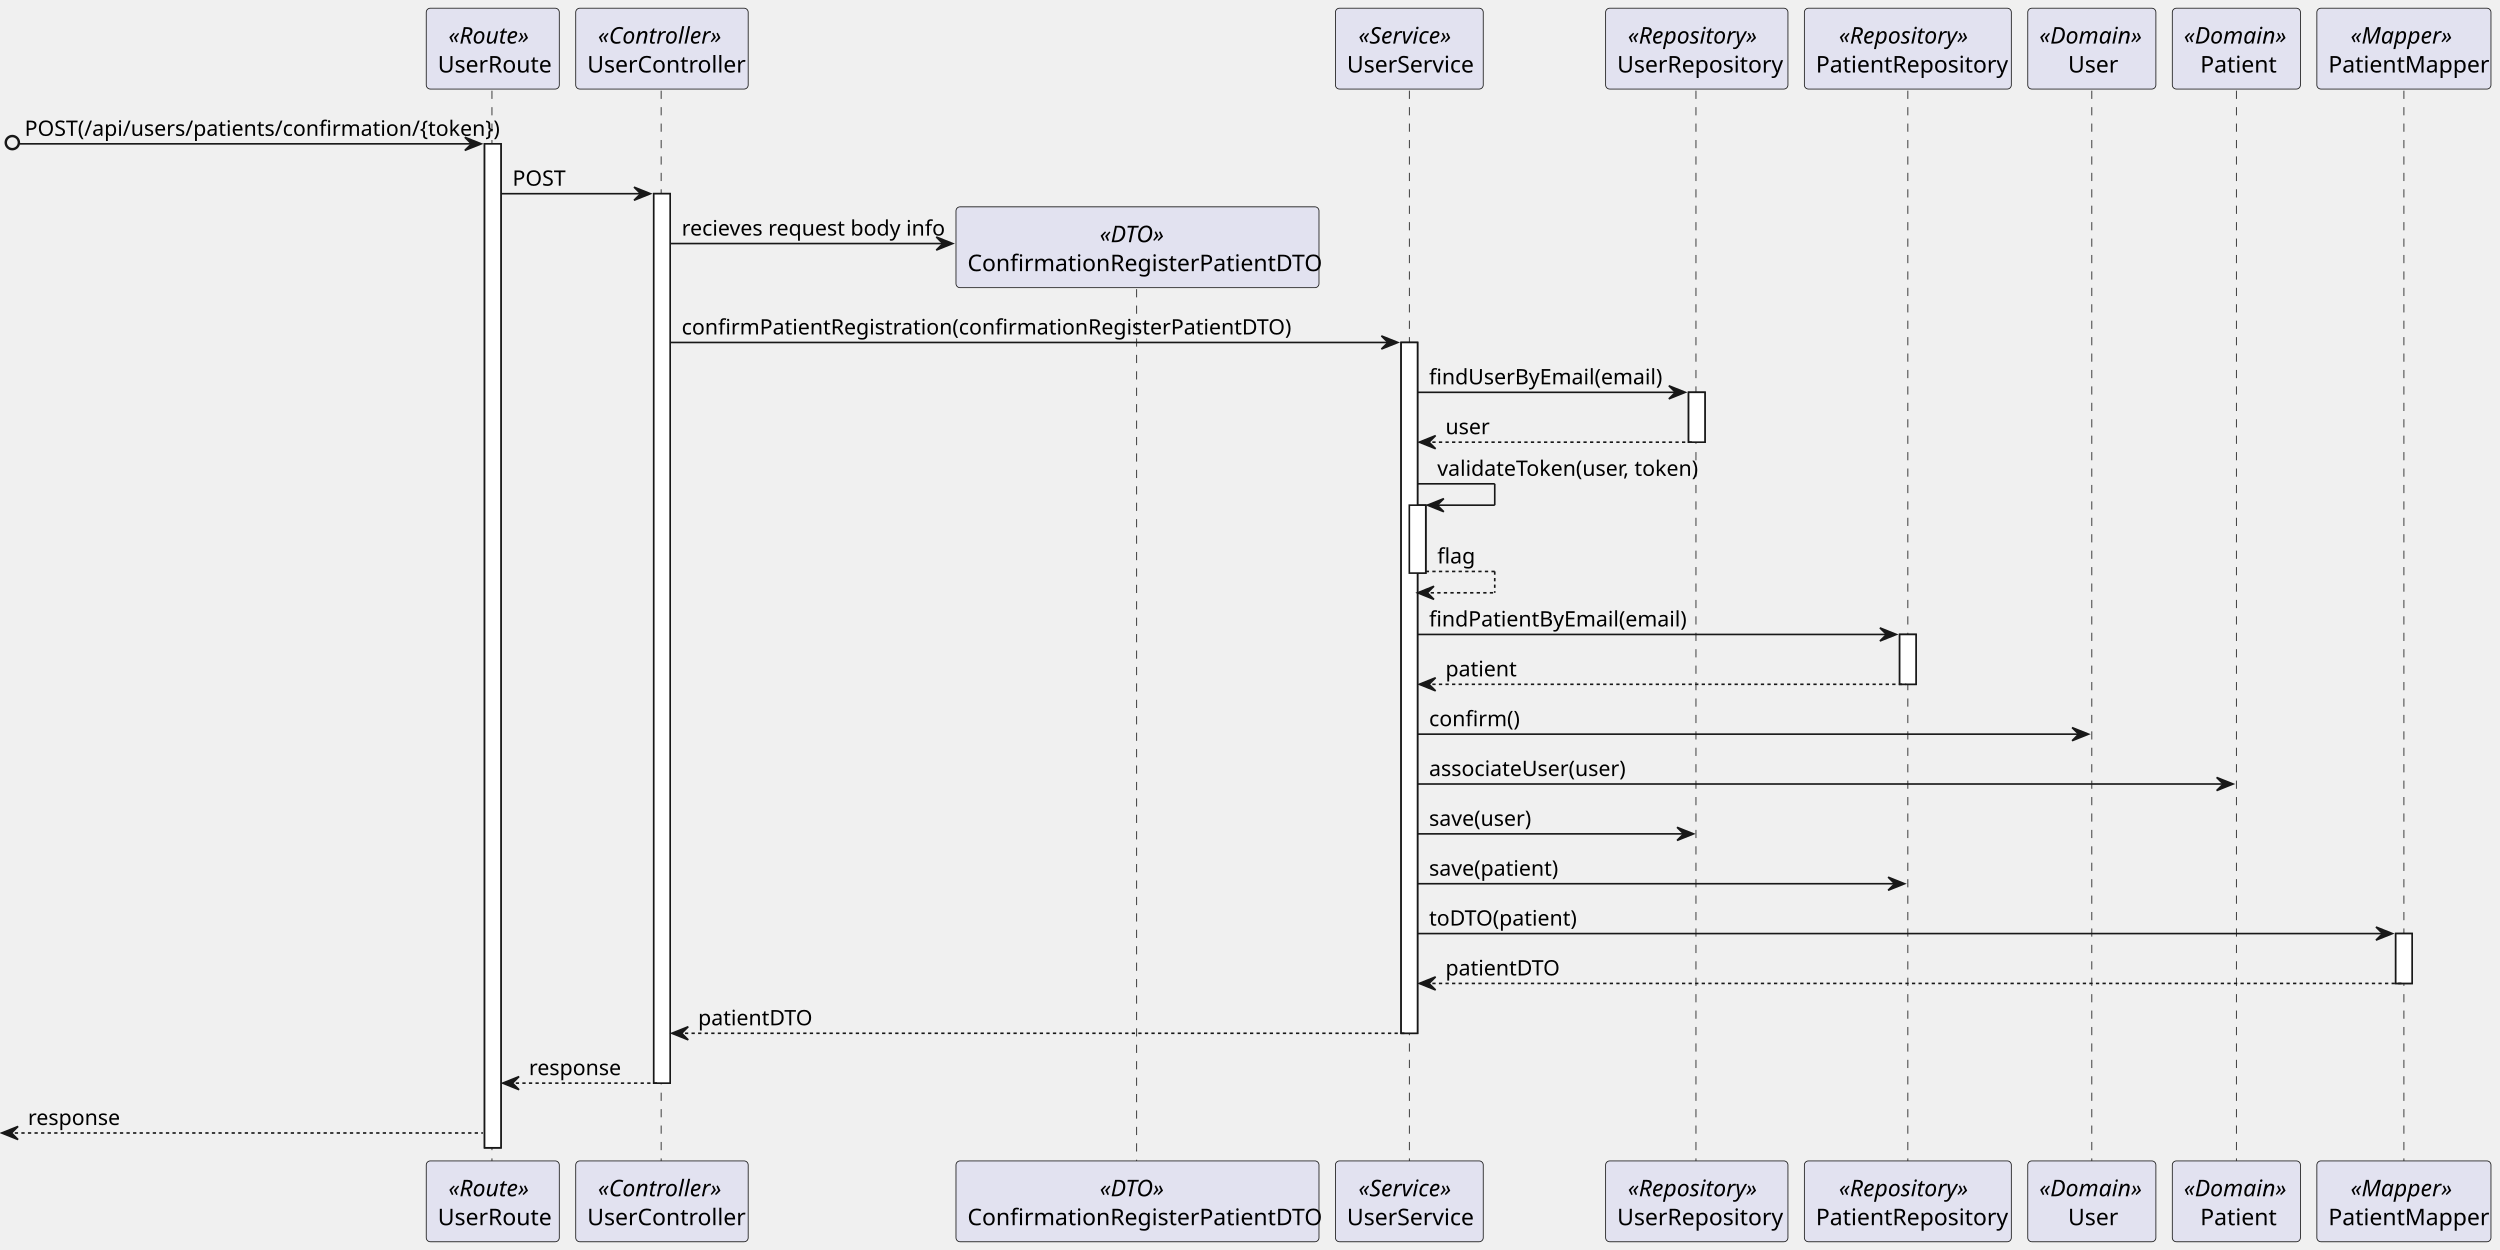
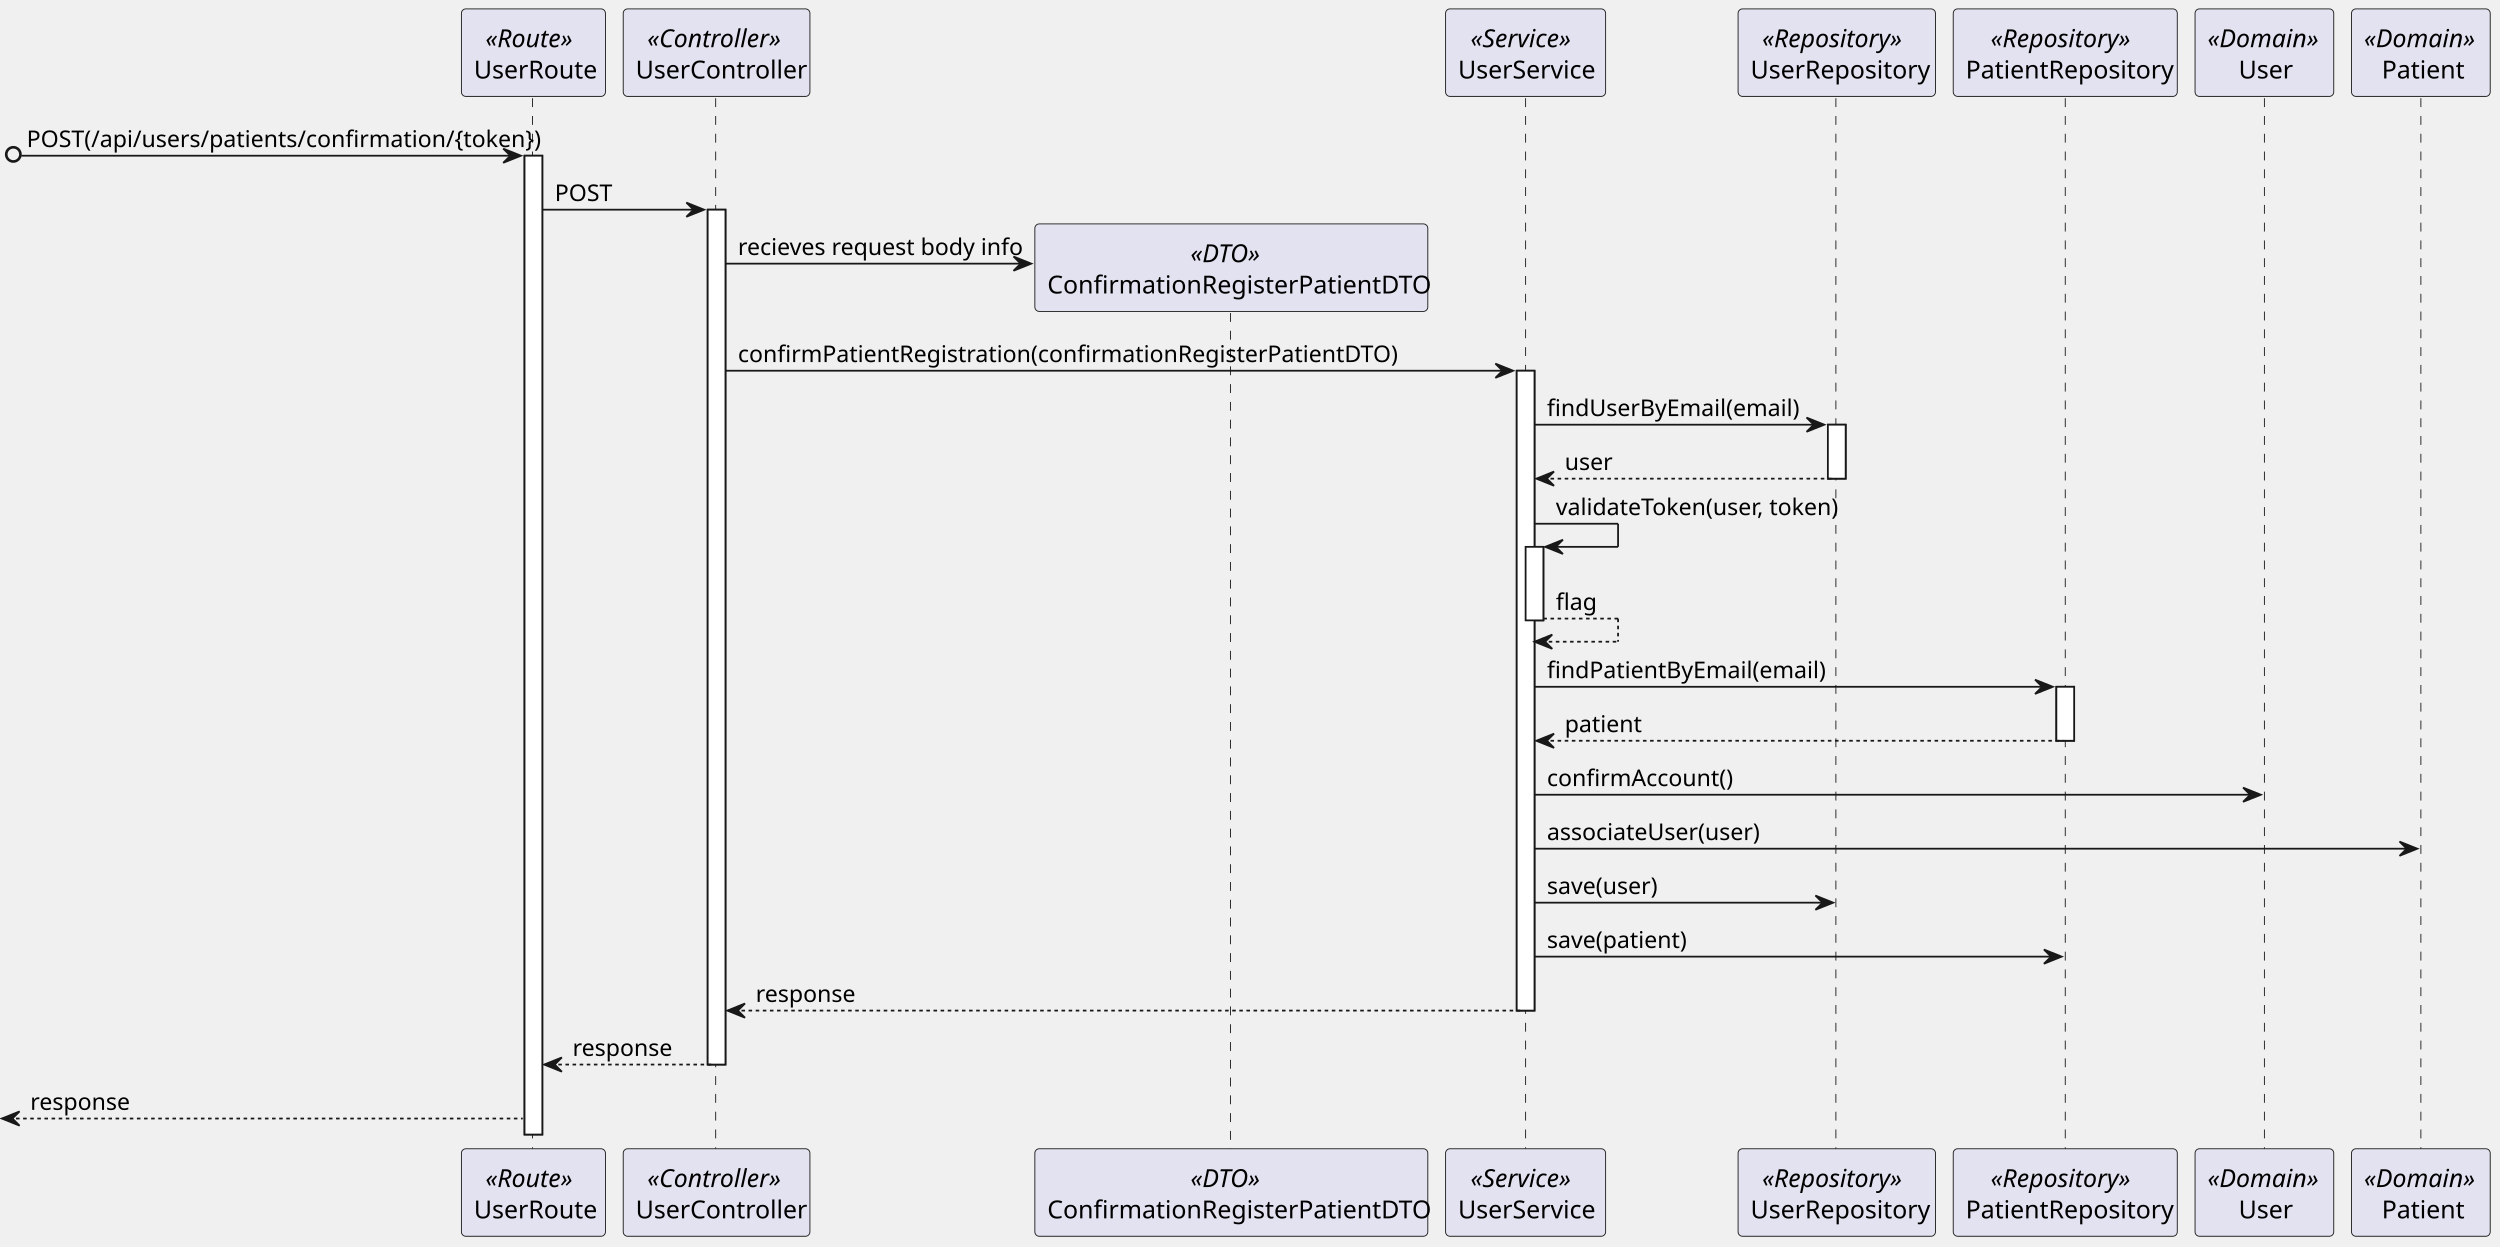
- <svg xmlns="http://www.w3.org/2000/svg" contentStyleType="text/css" height="761px" preserveAspectRatio="none" style="width:1522px;height:761px;background:#FFFFFF;" version="1.1" viewBox="0 0 1522 761" width="1522px" zoomAndPan="magnify">
+ <svg xmlns="http://www.w3.org/2000/svg" contentStyleType="text/css" height="701px" preserveAspectRatio="none" style="width:1406px;height:701px;background:#FFFFFF;" version="1.1" viewBox="0 0 1406 701" width="1406px" zoomAndPan="magnify">
  <defs />
  <g>
-     <rect fill="#FFFFFF" height="611.195" style="stroke:#181818;stroke-width:1.0;" width="10" x="295" y="87.57" />
-     <rect fill="#FFFFFF" height="541.492" style="stroke:#181818;stroke-width:1.0;" width="10" x="398" y="117.922" />
-     <rect fill="#FFFFFF" height="420.57" style="stroke:#181818;stroke-width:1.0;" width="10" x="853" y="208.492" />
+     <rect fill="#FFFFFF" height="550.492" style="stroke:#181818;stroke-width:1.0;" width="10" x="295" y="87.57" />
+     <rect fill="#FFFFFF" height="480.789" style="stroke:#181818;stroke-width:1.0;" width="10" x="398" y="117.922" />
+     <rect fill="#FFFFFF" height="359.867" style="stroke:#181818;stroke-width:1.0;" width="10" x="853" y="208.492" />
    <rect fill="#FFFFFF" height="41.352" style="stroke:#181818;stroke-width:1.0;" width="10" x="858" y="307.547" />
    <rect fill="#FFFFFF" height="30.352" style="stroke:#181818;stroke-width:1.0;" width="10" x="1028" y="238.844" />
    <rect fill="#FFFFFF" height="30.352" style="stroke:#181818;stroke-width:1.0;" width="10" x="1156.5" y="386.25" />
-     <rect fill="#FFFFFF" height="30.352" style="stroke:#181818;stroke-width:1.0;" width="10" x="1458.5" y="568.359" />
-     <line style="stroke:#181818;stroke-width:0.5;stroke-dasharray:5.0,5.0;" x1="299.5" x2="299.5" y1="55.219" y2="707.766" />
-     <line style="stroke:#181818;stroke-width:0.5;stroke-dasharray:5.0,5.0;" x1="402.5" x2="402.5" y1="55.219" y2="707.766" />
-     <line style="stroke:#181818;stroke-width:0.5;stroke-dasharray:5.0,5.0;" x1="692" x2="692" y1="166.031" y2="707.766" />
-     <line style="stroke:#181818;stroke-width:0.5;stroke-dasharray:5.0,5.0;" x1="858" x2="858" y1="55.219" y2="707.766" />
-     <line style="stroke:#181818;stroke-width:0.5;stroke-dasharray:5.0,5.0;" x1="1032.5" x2="1032.5" y1="55.219" y2="707.766" />
-     <line style="stroke:#181818;stroke-width:0.5;stroke-dasharray:5.0,5.0;" x1="1161.5" x2="1161.5" y1="55.219" y2="707.766" />
-     <line style="stroke:#181818;stroke-width:0.5;stroke-dasharray:5.0,5.0;" x1="1273.5" x2="1273.5" y1="55.219" y2="707.766" />
-     <line style="stroke:#181818;stroke-width:0.5;stroke-dasharray:5.0,5.0;" x1="1361.5" x2="1361.5" y1="55.219" y2="707.766" />
-     <line style="stroke:#181818;stroke-width:0.5;stroke-dasharray:5.0,5.0;" x1="1463.5" x2="1463.5" y1="55.219" y2="707.766" />
+     <line style="stroke:#181818;stroke-width:0.5;stroke-dasharray:5.0,5.0;" x1="299.5" x2="299.5" y1="55.219" y2="647.062" />
+     <line style="stroke:#181818;stroke-width:0.5;stroke-dasharray:5.0,5.0;" x1="402.5" x2="402.5" y1="55.219" y2="647.062" />
+     <line style="stroke:#181818;stroke-width:0.5;stroke-dasharray:5.0,5.0;" x1="692" x2="692" y1="166.031" y2="647.062" />
+     <line style="stroke:#181818;stroke-width:0.5;stroke-dasharray:5.0,5.0;" x1="858" x2="858" y1="55.219" y2="647.062" />
+     <line style="stroke:#181818;stroke-width:0.5;stroke-dasharray:5.0,5.0;" x1="1032.5" x2="1032.5" y1="55.219" y2="647.062" />
+     <line style="stroke:#181818;stroke-width:0.5;stroke-dasharray:5.0,5.0;" x1="1161.5" x2="1161.5" y1="55.219" y2="647.062" />
+     <line style="stroke:#181818;stroke-width:0.5;stroke-dasharray:5.0,5.0;" x1="1273.5" x2="1273.5" y1="55.219" y2="647.062" />
+     <line style="stroke:#181818;stroke-width:0.5;stroke-dasharray:5.0,5.0;" x1="1361.5" x2="1361.5" y1="55.219" y2="647.062" />
    <rect fill="#E2E2F0" height="49.219" rx="2.5" ry="2.5" style="stroke:#181818;stroke-width:0.5;" width="81" x="259.5" y="5" />
    <text fill="#000000" font-family="sans-serif" font-size="14" font-style="italic" lengthAdjust="spacing" textLength="54" x="273" y="26.533">«Route»</text>
    <text fill="#000000" font-family="sans-serif" font-size="14" lengthAdjust="spacing" textLength="67" x="266.5" y="44.143">UserRoute</text>
-     <rect fill="#E2E2F0" height="49.219" rx="2.5" ry="2.5" style="stroke:#181818;stroke-width:0.5;" width="81" x="259.5" y="706.766" />
-     <text fill="#000000" font-family="sans-serif" font-size="14" font-style="italic" lengthAdjust="spacing" textLength="54" x="273" y="728.299">«Route»</text>
-     <text fill="#000000" font-family="sans-serif" font-size="14" lengthAdjust="spacing" textLength="67" x="266.5" y="745.908">UserRoute</text>
+     <rect fill="#E2E2F0" height="49.219" rx="2.5" ry="2.5" style="stroke:#181818;stroke-width:0.5;" width="81" x="259.5" y="646.062" />
+     <text fill="#000000" font-family="sans-serif" font-size="14" font-style="italic" lengthAdjust="spacing" textLength="54" x="273" y="667.596">«Route»</text>
+     <text fill="#000000" font-family="sans-serif" font-size="14" lengthAdjust="spacing" textLength="67" x="266.5" y="685.205">UserRoute</text>
    <rect fill="#E2E2F0" height="49.219" rx="2.5" ry="2.5" style="stroke:#181818;stroke-width:0.5;" width="105" x="350.5" y="5" />
    <text fill="#000000" font-family="sans-serif" font-size="14" font-style="italic" lengthAdjust="spacing" textLength="78" x="364" y="26.533">«Controller»</text>
    <text fill="#000000" font-family="sans-serif" font-size="14" lengthAdjust="spacing" textLength="91" x="357.5" y="44.143">UserController</text>
-     <rect fill="#E2E2F0" height="49.219" rx="2.5" ry="2.5" style="stroke:#181818;stroke-width:0.5;" width="105" x="350.5" y="706.766" />
-     <text fill="#000000" font-family="sans-serif" font-size="14" font-style="italic" lengthAdjust="spacing" textLength="78" x="364" y="728.299">«Controller»</text>
-     <text fill="#000000" font-family="sans-serif" font-size="14" lengthAdjust="spacing" textLength="91" x="357.5" y="745.908">UserController</text>
-     <rect fill="#E2E2F0" height="49.219" rx="2.5" ry="2.5" style="stroke:#181818;stroke-width:0.5;" width="221" x="582" y="706.766" />
-     <text fill="#000000" font-family="sans-serif" font-size="14" font-style="italic" lengthAdjust="spacing" textLength="46" x="669.5" y="728.299">«DTO»</text>
-     <text fill="#000000" font-family="sans-serif" font-size="14" lengthAdjust="spacing" textLength="207" x="589" y="745.908">ConfirmationRegisterPatientDTO</text>
+     <rect fill="#E2E2F0" height="49.219" rx="2.5" ry="2.5" style="stroke:#181818;stroke-width:0.5;" width="105" x="350.5" y="646.062" />
+     <text fill="#000000" font-family="sans-serif" font-size="14" font-style="italic" lengthAdjust="spacing" textLength="78" x="364" y="667.596">«Controller»</text>
+     <text fill="#000000" font-family="sans-serif" font-size="14" lengthAdjust="spacing" textLength="91" x="357.5" y="685.205">UserController</text>
+     <rect fill="#E2E2F0" height="49.219" rx="2.5" ry="2.5" style="stroke:#181818;stroke-width:0.5;" width="221" x="582" y="646.062" />
+     <text fill="#000000" font-family="sans-serif" font-size="14" font-style="italic" lengthAdjust="spacing" textLength="46" x="669.5" y="667.596">«DTO»</text>
+     <text fill="#000000" font-family="sans-serif" font-size="14" lengthAdjust="spacing" textLength="207" x="589" y="685.205">ConfirmationRegisterPatientDTO</text>
    <rect fill="#E2E2F0" height="49.219" rx="2.5" ry="2.5" style="stroke:#181818;stroke-width:0.5;" width="90" x="813" y="5" />
    <text fill="#000000" font-family="sans-serif" font-size="14" font-style="italic" lengthAdjust="spacing" textLength="62" x="827" y="26.533">«Service»</text>
    <text fill="#000000" font-family="sans-serif" font-size="14" lengthAdjust="spacing" textLength="76" x="820" y="44.143">UserService</text>
-     <rect fill="#E2E2F0" height="49.219" rx="2.5" ry="2.5" style="stroke:#181818;stroke-width:0.5;" width="90" x="813" y="706.766" />
-     <text fill="#000000" font-family="sans-serif" font-size="14" font-style="italic" lengthAdjust="spacing" textLength="62" x="827" y="728.299">«Service»</text>
-     <text fill="#000000" font-family="sans-serif" font-size="14" lengthAdjust="spacing" textLength="76" x="820" y="745.908">UserService</text>
+     <rect fill="#E2E2F0" height="49.219" rx="2.5" ry="2.5" style="stroke:#181818;stroke-width:0.5;" width="90" x="813" y="646.062" />
+     <text fill="#000000" font-family="sans-serif" font-size="14" font-style="italic" lengthAdjust="spacing" textLength="62" x="827" y="667.596">«Service»</text>
+     <text fill="#000000" font-family="sans-serif" font-size="14" lengthAdjust="spacing" textLength="76" x="820" y="685.205">UserService</text>
    <rect fill="#E2E2F0" height="49.219" rx="2.5" ry="2.5" style="stroke:#181818;stroke-width:0.5;" width="111" x="977.5" y="5" />
    <text fill="#000000" font-family="sans-serif" font-size="14" font-style="italic" lengthAdjust="spacing" textLength="84" x="991" y="26.533">«Repository»</text>
    <text fill="#000000" font-family="sans-serif" font-size="14" lengthAdjust="spacing" textLength="97" x="984.5" y="44.143">UserRepository</text>
-     <rect fill="#E2E2F0" height="49.219" rx="2.5" ry="2.5" style="stroke:#181818;stroke-width:0.5;" width="111" x="977.5" y="706.766" />
-     <text fill="#000000" font-family="sans-serif" font-size="14" font-style="italic" lengthAdjust="spacing" textLength="84" x="991" y="728.299">«Repository»</text>
-     <text fill="#000000" font-family="sans-serif" font-size="14" lengthAdjust="spacing" textLength="97" x="984.5" y="745.908">UserRepository</text>
+     <rect fill="#E2E2F0" height="49.219" rx="2.5" ry="2.5" style="stroke:#181818;stroke-width:0.5;" width="111" x="977.5" y="646.062" />
+     <text fill="#000000" font-family="sans-serif" font-size="14" font-style="italic" lengthAdjust="spacing" textLength="84" x="991" y="667.596">«Repository»</text>
+     <text fill="#000000" font-family="sans-serif" font-size="14" lengthAdjust="spacing" textLength="97" x="984.5" y="685.205">UserRepository</text>
    <rect fill="#E2E2F0" height="49.219" rx="2.5" ry="2.5" style="stroke:#181818;stroke-width:0.5;" width="126" x="1098.5" y="5" />
    <text fill="#000000" font-family="sans-serif" font-size="14" font-style="italic" lengthAdjust="spacing" textLength="84" x="1119.5" y="26.533">«Repository»</text>
    <text fill="#000000" font-family="sans-serif" font-size="14" lengthAdjust="spacing" textLength="112" x="1105.5" y="44.143">PatientRepository</text>
-     <rect fill="#E2E2F0" height="49.219" rx="2.5" ry="2.5" style="stroke:#181818;stroke-width:0.5;" width="126" x="1098.5" y="706.766" />
-     <text fill="#000000" font-family="sans-serif" font-size="14" font-style="italic" lengthAdjust="spacing" textLength="84" x="1119.5" y="728.299">«Repository»</text>
-     <text fill="#000000" font-family="sans-serif" font-size="14" lengthAdjust="spacing" textLength="112" x="1105.5" y="745.908">PatientRepository</text>
+     <rect fill="#E2E2F0" height="49.219" rx="2.5" ry="2.5" style="stroke:#181818;stroke-width:0.5;" width="126" x="1098.5" y="646.062" />
+     <text fill="#000000" font-family="sans-serif" font-size="14" font-style="italic" lengthAdjust="spacing" textLength="84" x="1119.5" y="667.596">«Repository»</text>
+     <text fill="#000000" font-family="sans-serif" font-size="14" lengthAdjust="spacing" textLength="112" x="1105.5" y="685.205">PatientRepository</text>
    <rect fill="#E2E2F0" height="49.219" rx="2.5" ry="2.5" style="stroke:#181818;stroke-width:0.5;" width="78" x="1234.5" y="5" />
    <text fill="#000000" font-family="sans-serif" font-size="14" font-style="italic" lengthAdjust="spacing" textLength="64" x="1241.5" y="26.533">«Domain»</text>
    <text fill="#000000" font-family="sans-serif" font-size="14" lengthAdjust="spacing" textLength="29" x="1259" y="44.143">User</text>
-     <rect fill="#E2E2F0" height="49.219" rx="2.5" ry="2.5" style="stroke:#181818;stroke-width:0.5;" width="78" x="1234.5" y="706.766" />
-     <text fill="#000000" font-family="sans-serif" font-size="14" font-style="italic" lengthAdjust="spacing" textLength="64" x="1241.5" y="728.299">«Domain»</text>
-     <text fill="#000000" font-family="sans-serif" font-size="14" lengthAdjust="spacing" textLength="29" x="1259" y="745.908">User</text>
+     <rect fill="#E2E2F0" height="49.219" rx="2.5" ry="2.5" style="stroke:#181818;stroke-width:0.5;" width="78" x="1234.5" y="646.062" />
+     <text fill="#000000" font-family="sans-serif" font-size="14" font-style="italic" lengthAdjust="spacing" textLength="64" x="1241.5" y="667.596">«Domain»</text>
+     <text fill="#000000" font-family="sans-serif" font-size="14" lengthAdjust="spacing" textLength="29" x="1259" y="685.205">User</text>
    <rect fill="#E2E2F0" height="49.219" rx="2.5" ry="2.5" style="stroke:#181818;stroke-width:0.5;" width="78" x="1322.5" y="5" />
    <text fill="#000000" font-family="sans-serif" font-size="14" font-style="italic" lengthAdjust="spacing" textLength="64" x="1329.5" y="26.533">«Domain»</text>
    <text fill="#000000" font-family="sans-serif" font-size="14" lengthAdjust="spacing" textLength="44" x="1339.5" y="44.143">Patient</text>
-     <rect fill="#E2E2F0" height="49.219" rx="2.5" ry="2.5" style="stroke:#181818;stroke-width:0.5;" width="78" x="1322.5" y="706.766" />
-     <text fill="#000000" font-family="sans-serif" font-size="14" font-style="italic" lengthAdjust="spacing" textLength="64" x="1329.5" y="728.299">«Domain»</text>
-     <text fill="#000000" font-family="sans-serif" font-size="14" lengthAdjust="spacing" textLength="44" x="1339.5" y="745.908">Patient</text>
-     <rect fill="#E2E2F0" height="49.219" rx="2.5" ry="2.5" style="stroke:#181818;stroke-width:0.5;" width="106" x="1410.5" y="5" />
-     <text fill="#000000" font-family="sans-serif" font-size="14" font-style="italic" lengthAdjust="spacing" textLength="65" x="1431" y="26.533">«Mapper»</text>
-     <text fill="#000000" font-family="sans-serif" font-size="14" lengthAdjust="spacing" textLength="92" x="1417.5" y="44.143">PatientMapper</text>
-     <rect fill="#E2E2F0" height="49.219" rx="2.5" ry="2.5" style="stroke:#181818;stroke-width:0.5;" width="106" x="1410.5" y="706.766" />
-     <text fill="#000000" font-family="sans-serif" font-size="14" font-style="italic" lengthAdjust="spacing" textLength="65" x="1431" y="728.299">«Mapper»</text>
-     <text fill="#000000" font-family="sans-serif" font-size="14" lengthAdjust="spacing" textLength="92" x="1417.5" y="745.908">PatientMapper</text>
-     <rect fill="#FFFFFF" height="611.195" style="stroke:#181818;stroke-width:1.0;" width="10" x="295" y="87.57" />
-     <rect fill="#FFFFFF" height="541.492" style="stroke:#181818;stroke-width:1.0;" width="10" x="398" y="117.922" />
-     <rect fill="#FFFFFF" height="420.57" style="stroke:#181818;stroke-width:1.0;" width="10" x="853" y="208.492" />
+     <rect fill="#E2E2F0" height="49.219" rx="2.5" ry="2.5" style="stroke:#181818;stroke-width:0.5;" width="78" x="1322.5" y="646.062" />
+     <text fill="#000000" font-family="sans-serif" font-size="14" font-style="italic" lengthAdjust="spacing" textLength="64" x="1329.5" y="667.596">«Domain»</text>
+     <text fill="#000000" font-family="sans-serif" font-size="14" lengthAdjust="spacing" textLength="44" x="1339.5" y="685.205">Patient</text>
+     <rect fill="#FFFFFF" height="550.492" style="stroke:#181818;stroke-width:1.0;" width="10" x="295" y="87.57" />
+     <rect fill="#FFFFFF" height="480.789" style="stroke:#181818;stroke-width:1.0;" width="10" x="398" y="117.922" />
+     <rect fill="#FFFFFF" height="359.867" style="stroke:#181818;stroke-width:1.0;" width="10" x="853" y="208.492" />
    <rect fill="#FFFFFF" height="41.352" style="stroke:#181818;stroke-width:1.0;" width="10" x="858" y="307.547" />
    <rect fill="#FFFFFF" height="30.352" style="stroke:#181818;stroke-width:1.0;" width="10" x="1028" y="238.844" />
    <rect fill="#FFFFFF" height="30.352" style="stroke:#181818;stroke-width:1.0;" width="10" x="1156.5" y="386.25" />
-     <rect fill="#FFFFFF" height="30.352" style="stroke:#181818;stroke-width:1.0;" width="10" x="1458.5" y="568.359" />
    <ellipse cx="7.5" cy="86.82" fill="none" rx="4" ry="4" style="stroke:#181818;stroke-width:1.5;" />
    <polygon fill="#181818" points="283,83.57,293,87.57,283,91.57,287,87.57" style="stroke:#181818;stroke-width:1.0;" />
    <line style="stroke:#181818;stroke-width:1.0;" x1="12" x2="289" y1="87.57" y2="87.57" />
    <text fill="#000000" font-family="sans-serif" font-size="13" lengthAdjust="spacing" textLength="268" x="15" y="82.714">POST(/api/users/patients/confirmation/{token})</text>
    <polygon fill="#181818" points="386,113.922,396,117.922,386,121.922,390,117.922" style="stroke:#181818;stroke-width:1.0;" />
    <line style="stroke:#181818;stroke-width:1.0;" x1="305" x2="392" y1="117.922" y2="117.922" />
    <text fill="#000000" font-family="sans-serif" font-size="13" lengthAdjust="spacing" textLength="35" x="312" y="113.065">POST</text>
    <polygon fill="#181818" points="570,144.273,580,148.273,570,152.273,574,148.273" style="stroke:#181818;stroke-width:1.0;" />
    <line style="stroke:#181818;stroke-width:1.0;" x1="408" x2="576" y1="148.273" y2="148.273" />
    <text fill="#000000" font-family="sans-serif" font-size="13" lengthAdjust="spacing" textLength="150" x="415" y="143.417">recieves request body info</text>
    <rect fill="#E2E2F0" height="49.219" rx="2.5" ry="2.5" style="stroke:#181818;stroke-width:0.5;" width="221" x="582" y="125.922" />
    <text fill="#000000" font-family="sans-serif" font-size="14" font-style="italic" lengthAdjust="spacing" textLength="46" x="669.5" y="147.455">«DTO»</text>
    <text fill="#000000" font-family="sans-serif" font-size="14" lengthAdjust="spacing" textLength="207" x="589" y="165.065">ConfirmationRegisterPatientDTO</text>
    <polygon fill="#181818" points="841,204.492,851,208.492,841,212.492,845,208.492" style="stroke:#181818;stroke-width:1.0;" />
    <line style="stroke:#181818;stroke-width:1.0;" x1="408" x2="847" y1="208.492" y2="208.492" />
    <text fill="#000000" font-family="sans-serif" font-size="13" lengthAdjust="spacing" textLength="345" x="415" y="203.636">confirmPatientRegistration(confirmationRegisterPatientDTO)</text>
    <polygon fill="#181818" points="1016,234.844,1026,238.844,1016,242.844,1020,238.844" style="stroke:#181818;stroke-width:1.0;" />
    <line style="stroke:#181818;stroke-width:1.0;" x1="863" x2="1022" y1="238.844" y2="238.844" />
    <text fill="#000000" font-family="sans-serif" font-size="13" lengthAdjust="spacing" textLength="135" x="870" y="233.987">findUserByEmail(email)</text>
    <polygon fill="#181818" points="874,265.195,864,269.195,874,273.195,870,269.195" style="stroke:#181818;stroke-width:1.0;" />
    <line style="stroke:#181818;stroke-width:1.0;stroke-dasharray:2.0,2.0;" x1="868" x2="1032" y1="269.195" y2="269.195" />
    <text fill="#000000" font-family="sans-serif" font-size="13" lengthAdjust="spacing" textLength="25" x="880" y="264.339">user</text>
    <line style="stroke:#181818;stroke-width:1.0;" x1="863" x2="910" y1="294.547" y2="294.547" />
    <line style="stroke:#181818;stroke-width:1.0;" x1="910" x2="910" y1="294.547" y2="307.547" />
    <line style="stroke:#181818;stroke-width:1.0;" x1="869" x2="910" y1="307.547" y2="307.547" />
    <polygon fill="#181818" points="879,303.547,869,307.547,879,311.547,875,307.547" style="stroke:#181818;stroke-width:1.0;" />
    <text fill="#000000" font-family="sans-serif" font-size="13" lengthAdjust="spacing" textLength="151" x="875" y="289.69">validateToken(user, token)</text>
    <line style="stroke:#181818;stroke-width:1.0;stroke-dasharray:2.0,2.0;" x1="868" x2="910" y1="347.898" y2="347.898" />
    <line style="stroke:#181818;stroke-width:1.0;stroke-dasharray:2.0,2.0;" x1="910" x2="910" y1="347.898" y2="360.898" />
    <line style="stroke:#181818;stroke-width:1.0;stroke-dasharray:2.0,2.0;" x1="863" x2="910" y1="360.898" y2="360.898" />
    <polygon fill="#181818" points="873,356.898,863,360.898,873,364.898,869,360.898" style="stroke:#181818;stroke-width:1.0;" />
    <text fill="#000000" font-family="sans-serif" font-size="13" lengthAdjust="spacing" textLength="20" x="875" y="343.042">flag</text>
    <polygon fill="#181818" points="1144.5,382.25,1154.5,386.25,1144.5,390.25,1148.5,386.25" style="stroke:#181818;stroke-width:1.0;" />
    <line style="stroke:#181818;stroke-width:1.0;" x1="863" x2="1150.5" y1="386.25" y2="386.25" />
    <text fill="#000000" font-family="sans-serif" font-size="13" lengthAdjust="spacing" textLength="149" x="870" y="381.394">findPatientByEmail(email)</text>
    <polygon fill="#181818" points="874,412.602,864,416.602,874,420.602,870,416.602" style="stroke:#181818;stroke-width:1.0;" />
    <line style="stroke:#181818;stroke-width:1.0;stroke-dasharray:2.0,2.0;" x1="868" x2="1160.5" y1="416.602" y2="416.602" />
    <text fill="#000000" font-family="sans-serif" font-size="13" lengthAdjust="spacing" textLength="39" x="880" y="411.745">patient</text>
    <polygon fill="#181818" points="1261.5,442.953,1271.5,446.953,1261.5,450.953,1265.5,446.953" style="stroke:#181818;stroke-width:1.0;" />
    <line style="stroke:#181818;stroke-width:1.0;" x1="863" x2="1267.5" y1="446.953" y2="446.953" />
-     <text fill="#000000" font-family="sans-serif" font-size="13" lengthAdjust="spacing" textLength="50" x="870" y="442.097">confirm()</text>
+     <text fill="#000000" font-family="sans-serif" font-size="13" lengthAdjust="spacing" textLength="98" x="870" y="442.097">confirmAccount()</text>
    <polygon fill="#181818" points="1349.5,473.305,1359.5,477.305,1349.5,481.305,1353.5,477.305" style="stroke:#181818;stroke-width:1.0;" />
    <line style="stroke:#181818;stroke-width:1.0;" x1="863" x2="1355.5" y1="477.305" y2="477.305" />
    <text fill="#000000" font-family="sans-serif" font-size="13" lengthAdjust="spacing" textLength="116" x="870" y="472.448">associateUser(user)</text>
    <polygon fill="#181818" points="1021,503.656,1031,507.656,1021,511.656,1025,507.656" style="stroke:#181818;stroke-width:1.0;" />
    <line style="stroke:#181818;stroke-width:1.0;" x1="863" x2="1027" y1="507.656" y2="507.656" />
    <text fill="#000000" font-family="sans-serif" font-size="13" lengthAdjust="spacing" textLength="59" x="870" y="502.8">save(user)</text>
    <polygon fill="#181818" points="1149.5,534.008,1159.5,538.008,1149.5,542.008,1153.5,538.008" style="stroke:#181818;stroke-width:1.0;" />
    <line style="stroke:#181818;stroke-width:1.0;" x1="863" x2="1155.5" y1="538.008" y2="538.008" />
    <text fill="#000000" font-family="sans-serif" font-size="13" lengthAdjust="spacing" textLength="73" x="870" y="533.151">save(patient)</text>
-     <polygon fill="#181818" points="1446.5,564.359,1456.5,568.359,1446.5,572.359,1450.5,568.359" style="stroke:#181818;stroke-width:1.0;" />
-     <line style="stroke:#181818;stroke-width:1.0;" x1="863" x2="1452.5" y1="568.359" y2="568.359" />
-     <text fill="#000000" font-family="sans-serif" font-size="13" lengthAdjust="spacing" textLength="84" x="870" y="563.503">toDTO(patient)</text>
-     <polygon fill="#181818" points="874,594.711,864,598.711,874,602.711,870,598.711" style="stroke:#181818;stroke-width:1.0;" />
-     <line style="stroke:#181818;stroke-width:1.0;stroke-dasharray:2.0,2.0;" x1="868" x2="1462.5" y1="598.711" y2="598.711" />
-     <text fill="#000000" font-family="sans-serif" font-size="13" lengthAdjust="spacing" textLength="65" x="880" y="593.855">patientDTO</text>
-     <polygon fill="#181818" points="419,625.062,409,629.062,419,633.062,415,629.062" style="stroke:#181818;stroke-width:1.0;" />
-     <line style="stroke:#181818;stroke-width:1.0;stroke-dasharray:2.0,2.0;" x1="413" x2="857" y1="629.062" y2="629.062" />
-     <text fill="#000000" font-family="sans-serif" font-size="13" lengthAdjust="spacing" textLength="65" x="425" y="624.206">patientDTO</text>
-     <polygon fill="#181818" points="316,655.414,306,659.414,316,663.414,312,659.414" style="stroke:#181818;stroke-width:1.0;" />
-     <line style="stroke:#181818;stroke-width:1.0;stroke-dasharray:2.0,2.0;" x1="310" x2="402" y1="659.414" y2="659.414" />
-     <text fill="#000000" font-family="sans-serif" font-size="13" lengthAdjust="spacing" textLength="53" x="322" y="654.558">response</text>
-     <polygon fill="#181818" points="11,685.766,1,689.766,11,693.766,7,689.766" style="stroke:#181818;stroke-width:1.0;" />
-     <line style="stroke:#181818;stroke-width:1.0;stroke-dasharray:2.0,2.0;" x1="5" x2="294" y1="689.766" y2="689.766" />
-     <text fill="#000000" font-family="sans-serif" font-size="13" lengthAdjust="spacing" textLength="53" x="17" y="684.909">response</text>
+     <polygon fill="#181818" points="419,564.359,409,568.359,419,572.359,415,568.359" style="stroke:#181818;stroke-width:1.0;" />
+     <line style="stroke:#181818;stroke-width:1.0;stroke-dasharray:2.0,2.0;" x1="413" x2="857" y1="568.359" y2="568.359" />
+     <text fill="#000000" font-family="sans-serif" font-size="13" lengthAdjust="spacing" textLength="53" x="425" y="563.503">response</text>
+     <polygon fill="#181818" points="316,594.711,306,598.711,316,602.711,312,598.711" style="stroke:#181818;stroke-width:1.0;" />
+     <line style="stroke:#181818;stroke-width:1.0;stroke-dasharray:2.0,2.0;" x1="310" x2="402" y1="598.711" y2="598.711" />
+     <text fill="#000000" font-family="sans-serif" font-size="13" lengthAdjust="spacing" textLength="53" x="322" y="593.855">response</text>
+     <polygon fill="#181818" points="11,625.062,1,629.062,11,633.062,7,629.062" style="stroke:#181818;stroke-width:1.0;" />
+     <line style="stroke:#181818;stroke-width:1.0;stroke-dasharray:2.0,2.0;" x1="5" x2="294" y1="629.062" y2="629.062" />
+     <text fill="#000000" font-family="sans-serif" font-size="13" lengthAdjust="spacing" textLength="53" x="17" y="624.206">response</text>
  </g>
</svg>
